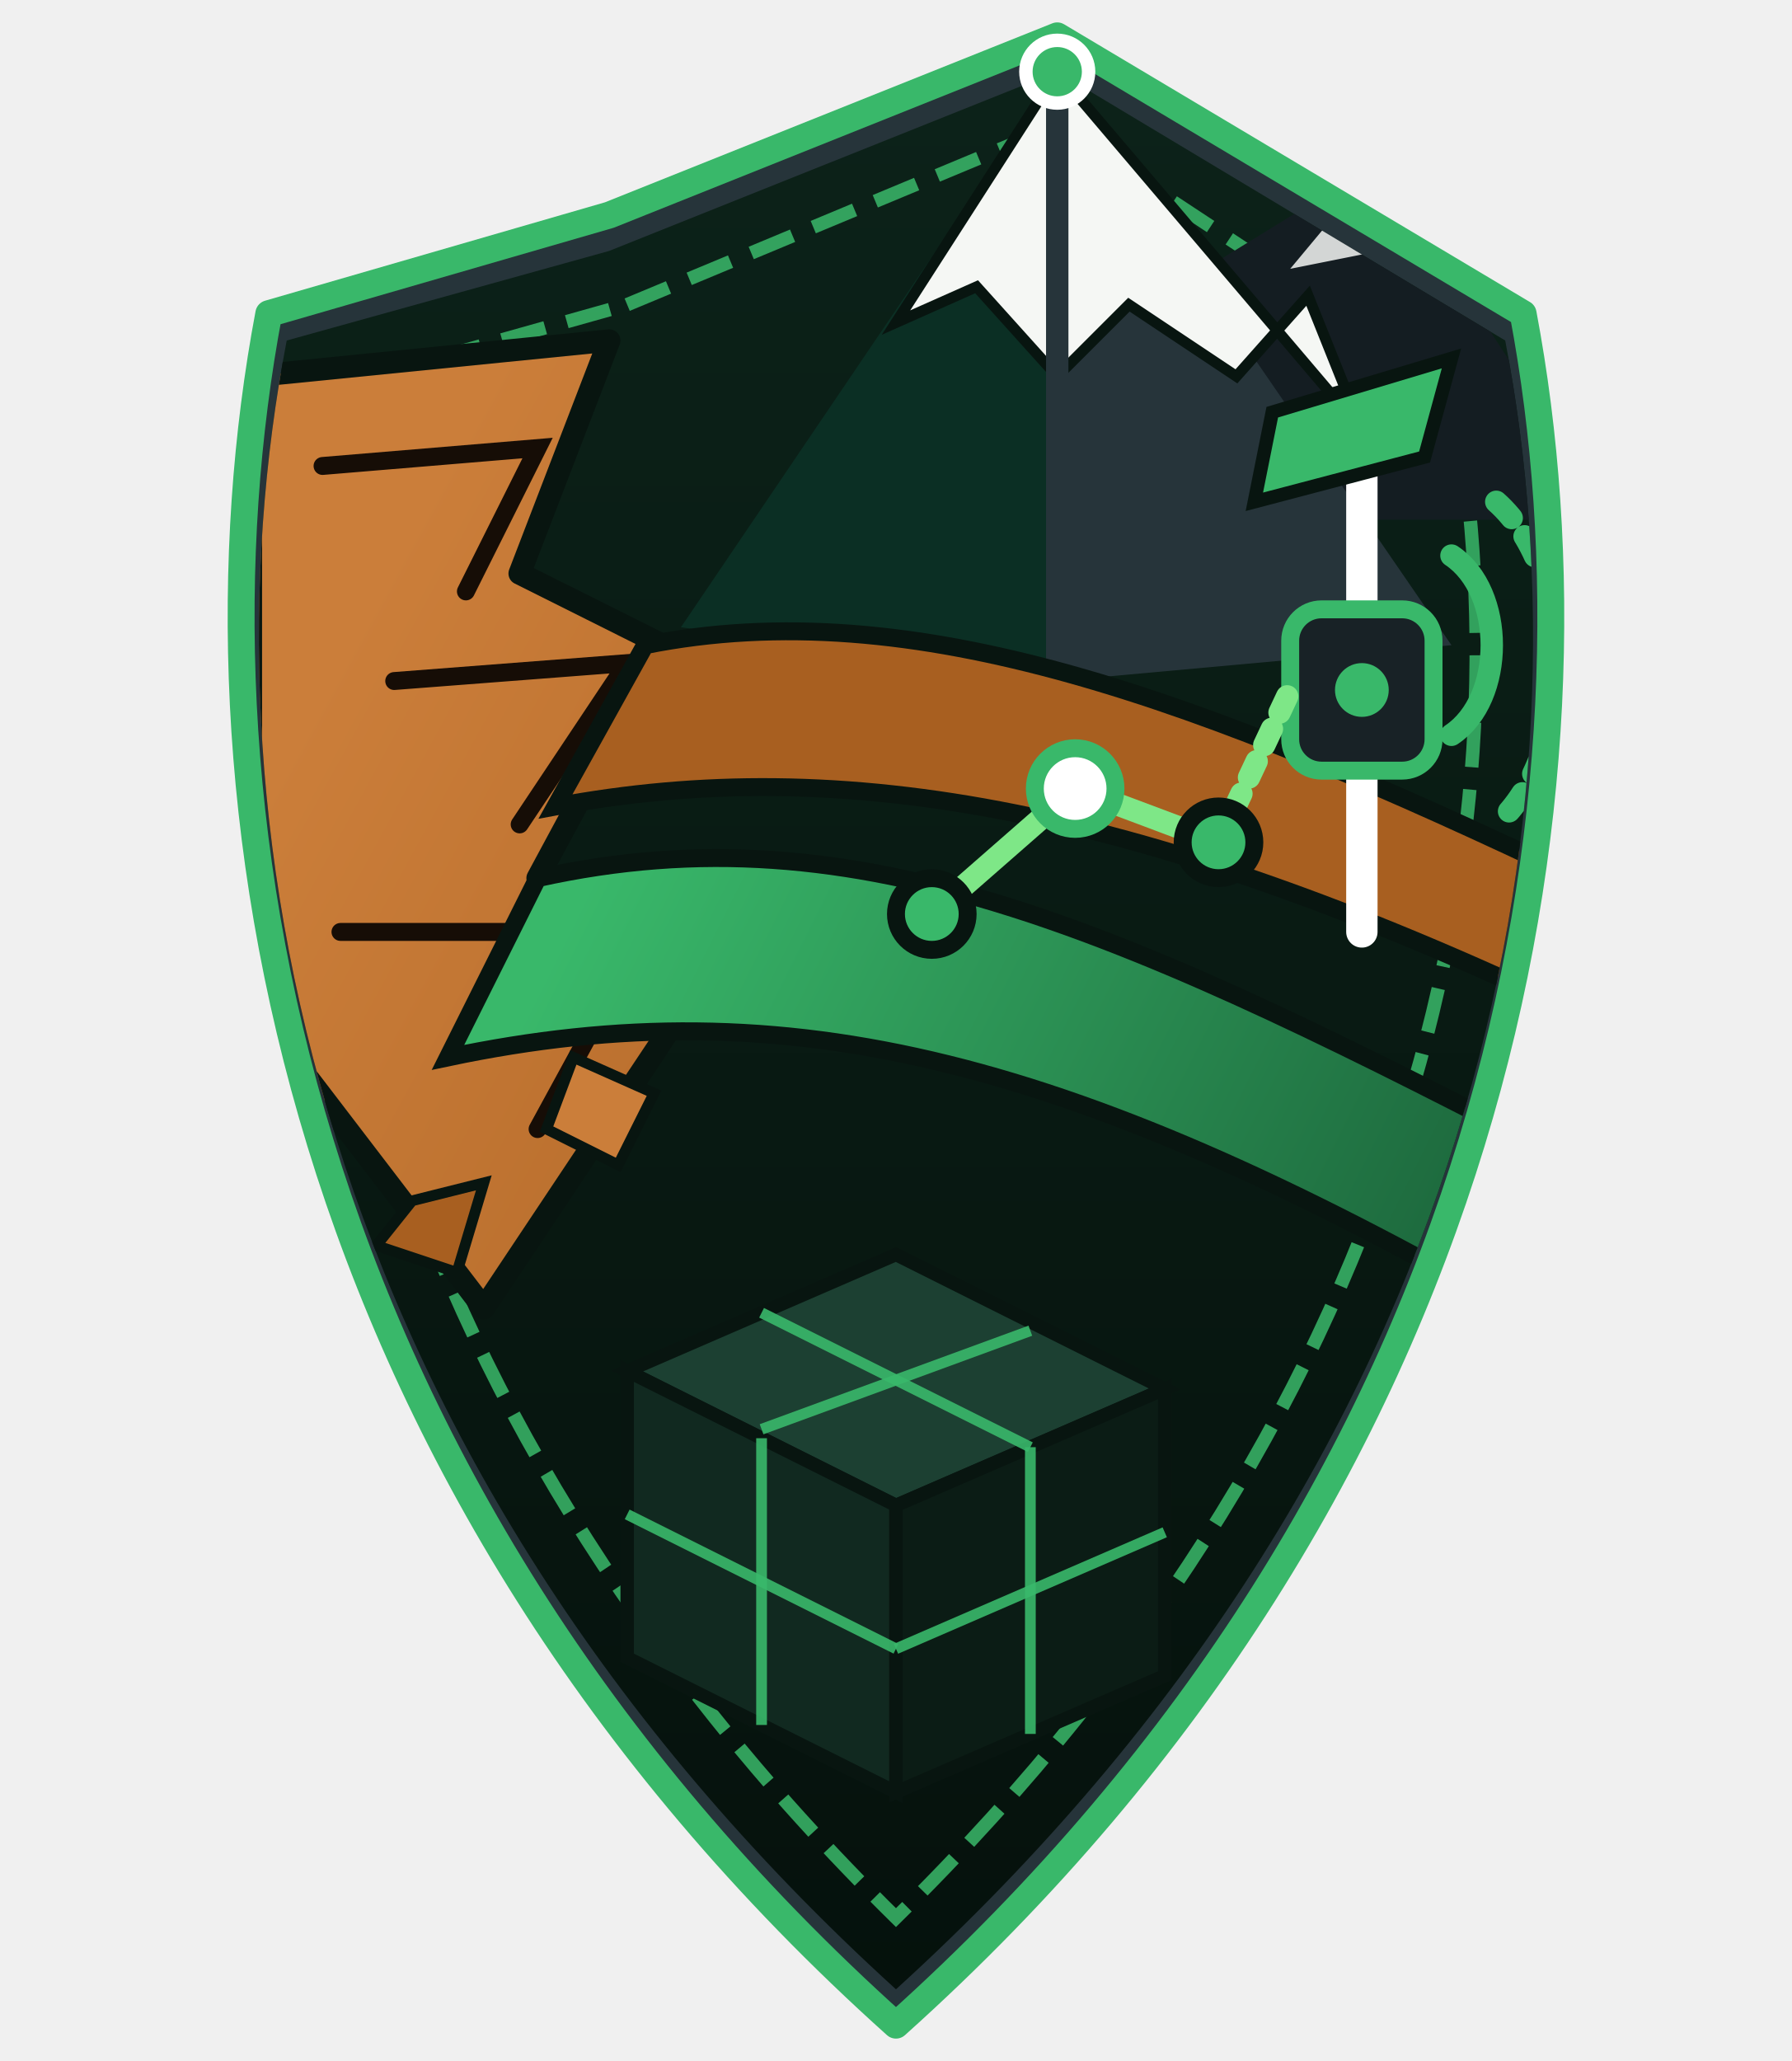
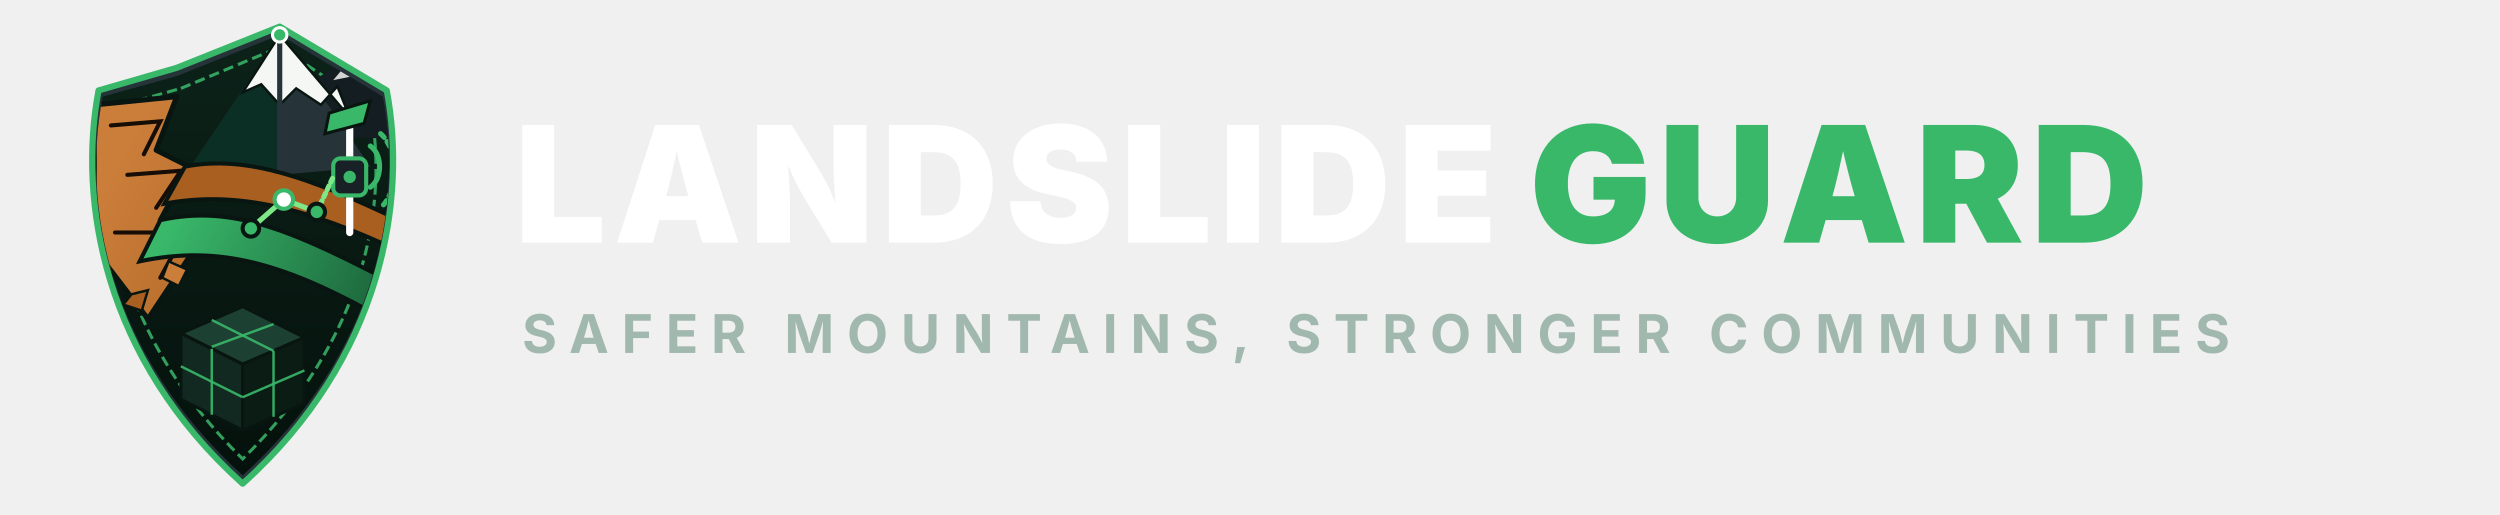
- <svg xmlns="http://www.w3.org/2000/svg" viewBox="0 0 200 230" fill="none">
-   <defs>
-     <linearGradient id="shieldGrad_dark" x1="100" y1="10" x2="100" y2="225" gradientUnits="userSpaceOnUse">
-       <stop offset="0%" stop-color="#0c2219" />
-       <stop offset="100%" stop-color="#05110c" />
-     </linearGradient>
-     <linearGradient id="greenFlow_dark" x1="70" y1="90" x2="170" y2="140" gradientUnits="userSpaceOnUse">
-       <stop offset="0%" stop-color="#39B86A" />
-       <stop offset="100%" stop-color="#1B633A" />
-     </linearGradient>
-     <linearGradient id="earthFlow_dark" x1="50" y1="50" x2="160" y2="110" gradientUnits="userSpaceOnUse">
-       <stop offset="0%" stop-color="#CB7E3A" />
-       <stop offset="100%" stop-color="#A85F20" />
-     </linearGradient>
-     <clipPath id="shieldClip_dark">
-       <path d="M 68 28 L 118 8 L 168 38 C 178 90 166 162 100 222 C 34 162 22 90 32 38 Z" />
-     </clipPath>
-   </defs>
-   <path d="M 68 24 L 118 4 L 170 35 C 180 88 168 165 100 226 C 32 165 20 88 30 35 Z" fill="#26343A" stroke="#39B86A" stroke-width="3" stroke-linejoin="round" />
-   <path d="M 68 28 L 118 8 L 168 38 C 178 90 166 162 100 222 C 34 162 22 90 32 38 Z" fill="url(#shieldGrad_dark)" />
-   <path d="M 70 34 L 118 14 L 162 43 C 171 90 160 155 100 214 C 40 155 29 90 38 43 Z" stroke="#39B86A" stroke-width="1.5" stroke-dasharray="5 2.5" fill="none" opacity="0.85" />
-   <g clip-path="url(#shieldClip_dark)">
-     <polygon points="128,34 154,18 180,58 116,58" fill="#141d22" />
-     <polygon points="154,18 144,30 154,28 164,34 168,26" fill="#F5F7F4" opacity="0.85" />
-     <polygon points="118,8 162,72 118,76" fill="#26343A" />
-     <polygon points="118,8 118,76 76,70" fill="#0B2F24" />
-     <path d="M 118 8             L 100 36 L 109 32 L 118 42 L 126 34 L 138 42 L 146 33 L 152 48             L 118 8 Z" fill="#F5F7F4" stroke="#081510" stroke-width="1.2" />
-     <line x1="118" y1="8" x2="118" y2="76" stroke="#26343A" stroke-width="2.5" />
-     <path d="M 28 42             L 68 38             L 58 64             L 74 72             L 60 98             L 78 110             L 54 146             L 28 112             Z" fill="url(#earthFlow_dark)" stroke="#081510" stroke-width="2.5" stroke-linejoin="round" />
-     <path d="M 36 52 L 60 50 L 52 66" stroke="#160d06" stroke-width="2" stroke-linecap="round" />
-     <path d="M 44 76 L 70 74 L 58 92" stroke="#160d06" stroke-width="2" stroke-linecap="round" />
-     <path d="M 38 104 L 72 104 L 60 126" stroke="#160d06" stroke-width="2" stroke-linecap="round" />
-     <polygon points="64,118 73,122 69,130 61,126" fill="#CB7E3A" stroke="#081510" stroke-width="1.2" />
-     <polygon points="46,134 54,132 51,142 42,139" fill="#A85F20" stroke="#081510" stroke-width="1.2" />
-     <path d="M 72 72             C 102 66, 134 78, 176 98             L 178 114             C 128 90, 94 84, 62 90             Z" fill="#A85F20" stroke="#081510" stroke-width="2" />
-     <path d="M 60 98             C 96 90, 126 104, 176 130             L 172 148             C 120 118, 88 110, 50 118             Z" fill="url(#greenFlow_dark)" stroke="#081510" stroke-width="2" />
-     <line x1="152" y1="46" x2="152" y2="104" stroke="#FFFFFF" stroke-width="3.5" stroke-linecap="round" />
-     <polygon points="142,46 162,40 159,51 140,56" fill="#39B86A" stroke="#081510" stroke-width="1.5" />
-     <rect x="144" y="68" width="16" height="18" rx="3.5" fill="#182226" stroke="#39B86A" stroke-width="2" />
-     <circle cx="152" cy="77" r="3" fill="#39B86A" />
-     <path d="M 162 62 C 168 66, 168 78, 162 82" stroke="#39B86A" stroke-width="2.5" stroke-linecap="round" fill="none" />
-     <path d="M 167 56 C 176 64, 176 84, 167 92" stroke="#39B86A" stroke-width="2.5" stroke-linecap="round" stroke-dasharray="2.5 2.5" fill="none" />
-     <line x1="104" y1="102" x2="120" y2="88" stroke="#7ee787" stroke-width="2.5" stroke-linecap="round" />
-     <line x1="120" y1="88" x2="136" y2="94" stroke="#7ee787" stroke-width="2.5" stroke-linecap="round" />
-     <line x1="136" y1="94" x2="144" y2="77" stroke="#7ee787" stroke-width="2.5" stroke-dasharray="2 2" stroke-linecap="round" />
-     <circle cx="104" cy="102" r="4" fill="#39B86A" stroke="#081510" stroke-width="2" />
-     <circle cx="120" cy="88" r="4.5" fill="#FFFFFF" stroke="#39B86A" stroke-width="2" />
-     <circle cx="136" cy="94" r="4" fill="#39B86A" stroke="#081510" stroke-width="2" />
-     <g transform="translate(68, 140)">
-       <polygon points="32,0 62,15 32,28 2,13" fill="#1C4032" stroke="#081510" stroke-width="1.5" />
-       <polygon points="2,13 32,28 32,60 2,45" fill="#112920" stroke="#081510" stroke-width="1.5" />
-       <polygon points="32,28 62,15 62,47 32,60" fill="#0B1C15" stroke="#081510" stroke-width="1.5" />
-       <line x1="17" y1="6.5" x2="47" y2="21.5" stroke="#39B86A" stroke-width="1.2" opacity="0.9" />
-       <line x1="17" y1="19.5" x2="47" y2="8.5" stroke="#39B86A" stroke-width="1.2" opacity="0.9" />
-       <line x1="17" y1="20.5" x2="17" y2="52.5" stroke="#39B86A" stroke-width="1.2" opacity="0.9" />
-       <line x1="2" y1="29" x2="32" y2="44" stroke="#39B86A" stroke-width="1.2" opacity="0.9" />
-       <line x1="47" y1="21.5" x2="47" y2="53.5" stroke="#39B86A" stroke-width="1.2" opacity="0.9" />
-       <line x1="32" y1="44" x2="62" y2="31" stroke="#39B86A" stroke-width="1.2" opacity="0.9" />
+ <svg xmlns="http://www.w3.org/2000/svg" viewBox="0 0 680 140" fill="none">
+   <g transform="translate(10, 5) scale(0.56)">
+     <defs>
+       <linearGradient id="shieldGrad_dark" x1="100" y1="10" x2="100" y2="225" gradientUnits="userSpaceOnUse">
+         <stop offset="0%" stop-color="#0c2219" />
+         <stop offset="100%" stop-color="#05110c" />
+       </linearGradient>
+       <linearGradient id="greenFlow_dark" x1="70" y1="90" x2="170" y2="140" gradientUnits="userSpaceOnUse">
+         <stop offset="0%" stop-color="#39B86A" />
+         <stop offset="100%" stop-color="#1B633A" />
+       </linearGradient>
+       <linearGradient id="earthFlow_dark" x1="50" y1="50" x2="160" y2="110" gradientUnits="userSpaceOnUse">
+         <stop offset="0%" stop-color="#CB7E3A" />
+         <stop offset="100%" stop-color="#A85F20" />
+       </linearGradient>
+       <clipPath id="shieldClip_dark">
+         <path d="M 68 28 L 118 8 L 168 38 C 178 90 166 162 100 222 C 34 162 22 90 32 38 Z" />
+       </clipPath>
+     </defs>
+     <path d="M 68 24 L 118 4 L 170 35 C 180 88 168 165 100 226 C 32 165 20 88 30 35 Z" fill="#26343A" stroke="#39B86A" stroke-width="3" stroke-linejoin="round" />
+     <path d="M 68 28 L 118 8 L 168 38 C 178 90 166 162 100 222 C 34 162 22 90 32 38 Z" fill="url(#shieldGrad_dark)" />
+     <path d="M 70 34 L 118 14 L 162 43 C 171 90 160 155 100 214 C 40 155 29 90 38 43 Z" stroke="#39B86A" stroke-width="1.5" stroke-dasharray="5 2.5" fill="none" opacity="0.85" />
+     <g clip-path="url(#shieldClip_dark)">
+       <polygon points="128,34 154,18 180,58 116,58" fill="#141d22" />
+       <polygon points="154,18 144,30 154,28 164,34 168,26" fill="#F5F7F4" opacity="0.85" />
+       <polygon points="118,8 162,72 118,76" fill="#26343A" />
+       <polygon points="118,8 118,76 76,70" fill="#0B2F24" />
+       <path d="M 118 8             L 100 36 L 109 32 L 118 42 L 126 34 L 138 42 L 146 33 L 152 48             L 118 8 Z" fill="#F5F7F4" stroke="#081510" stroke-width="1.2" />
+       <line x1="118" y1="8" x2="118" y2="76" stroke="#26343A" stroke-width="2.5" />
+       <path d="M 28 42             L 68 38             L 58 64             L 74 72             L 60 98             L 78 110             L 54 146             L 28 112             Z" fill="url(#earthFlow_dark)" stroke="#081510" stroke-width="2.5" stroke-linejoin="round" />
+       <path d="M 36 52 L 60 50 L 52 66" stroke="#160d06" stroke-width="2" stroke-linecap="round" />
+       <path d="M 44 76 L 70 74 L 58 92" stroke="#160d06" stroke-width="2" stroke-linecap="round" />
+       <path d="M 38 104 L 72 104 L 60 126" stroke="#160d06" stroke-width="2" stroke-linecap="round" />
+       <polygon points="64,118 73,122 69,130 61,126" fill="#CB7E3A" stroke="#081510" stroke-width="1.2" />
+       <polygon points="46,134 54,132 51,142 42,139" fill="#A85F20" stroke="#081510" stroke-width="1.2" />
+       <path d="M 72 72             C 102 66, 134 78, 176 98             L 178 114             C 128 90, 94 84, 62 90             Z" fill="#A85F20" stroke="#081510" stroke-width="2" />
+       <path d="M 60 98             C 96 90, 126 104, 176 130             L 172 148             C 120 118, 88 110, 50 118             Z" fill="url(#greenFlow_dark)" stroke="#081510" stroke-width="2" />
+       <line x1="152" y1="46" x2="152" y2="104" stroke="#FFFFFF" stroke-width="3.5" stroke-linecap="round" />
+       <polygon points="142,46 162,40 159,51 140,56" fill="#39B86A" stroke="#081510" stroke-width="1.5" />
+       <rect x="144" y="68" width="16" height="18" rx="3.5" fill="#182226" stroke="#39B86A" stroke-width="2" />
+       <circle cx="152" cy="77" r="3" fill="#39B86A" />
+       <path d="M 162 62 C 168 66, 168 78, 162 82" stroke="#39B86A" stroke-width="2.5" stroke-linecap="round" fill="none" />
+       <path d="M 167 56 C 176 64, 176 84, 167 92" stroke="#39B86A" stroke-width="2.5" stroke-linecap="round" stroke-dasharray="2.5 2.5" fill="none" />
+       <line x1="104" y1="102" x2="120" y2="88" stroke="#7ee787" stroke-width="2.5" stroke-linecap="round" />
+       <line x1="120" y1="88" x2="136" y2="94" stroke="#7ee787" stroke-width="2.5" stroke-linecap="round" />
+       <line x1="136" y1="94" x2="144" y2="77" stroke="#7ee787" stroke-width="2.5" stroke-dasharray="2 2" stroke-linecap="round" />
+       <circle cx="104" cy="102" r="4" fill="#39B86A" stroke="#081510" stroke-width="2" />
+       <circle cx="120" cy="88" r="4.5" fill="#FFFFFF" stroke="#39B86A" stroke-width="2" />
+       <circle cx="136" cy="94" r="4" fill="#39B86A" stroke="#081510" stroke-width="2" />
+       <g transform="translate(68, 140)">
+         <polygon points="32,0 62,15 32,28 2,13" fill="#1C4032" stroke="#081510" stroke-width="1.5" />
+         <polygon points="2,13 32,28 32,60 2,45" fill="#112920" stroke="#081510" stroke-width="1.5" />
+         <polygon points="32,28 62,15 62,47 32,60" fill="#0B1C15" stroke="#081510" stroke-width="1.5" />
+         <line x1="17" y1="6.5" x2="47" y2="21.5" stroke="#39B86A" stroke-width="1.2" opacity="0.9" />
+         <line x1="17" y1="19.5" x2="47" y2="8.5" stroke="#39B86A" stroke-width="1.2" opacity="0.9" />
+         <line x1="17" y1="20.5" x2="17" y2="52.5" stroke="#39B86A" stroke-width="1.2" opacity="0.9" />
+         <line x1="2" y1="29" x2="32" y2="44" stroke="#39B86A" stroke-width="1.2" opacity="0.9" />
+         <line x1="47" y1="21.5" x2="47" y2="53.5" stroke="#39B86A" stroke-width="1.2" opacity="0.9" />
+         <line x1="32" y1="44" x2="62" y2="31" stroke="#39B86A" stroke-width="1.2" opacity="0.9" />
+       </g>
    </g>
+     <circle cx="118" cy="8" r="3.5" fill="#39B86A" stroke="#FFFFFF" stroke-width="1.5" />
  </g>
-   <circle cx="118" cy="8" r="3.5" fill="#39B86A" stroke="#FFFFFF" stroke-width="1.5" />
+   <text x="140" y="66" font-family="'Inter', -apple-system, BlinkMacSystemFont, 'Segoe UI', Roboto, sans-serif" font-size="44" font-weight="900" letter-spacing="2">
+     <tspan fill="#FFFFFF">LANDSLIDE</tspan>
+     <tspan fill="#39B86A"> GUARD</tspan>
+   </text>
+   <text x="142" y="96" font-family="'Inter', -apple-system, BlinkMacSystemFont, 'Segoe UI', Roboto, sans-serif" font-size="14.5" font-weight="700" letter-spacing="3.5" fill="#A1B8AE" text-transform="uppercase">
+     SAFER MOUNTAINS, STRONGER COMMUNITIES
+   </text>
</svg>
